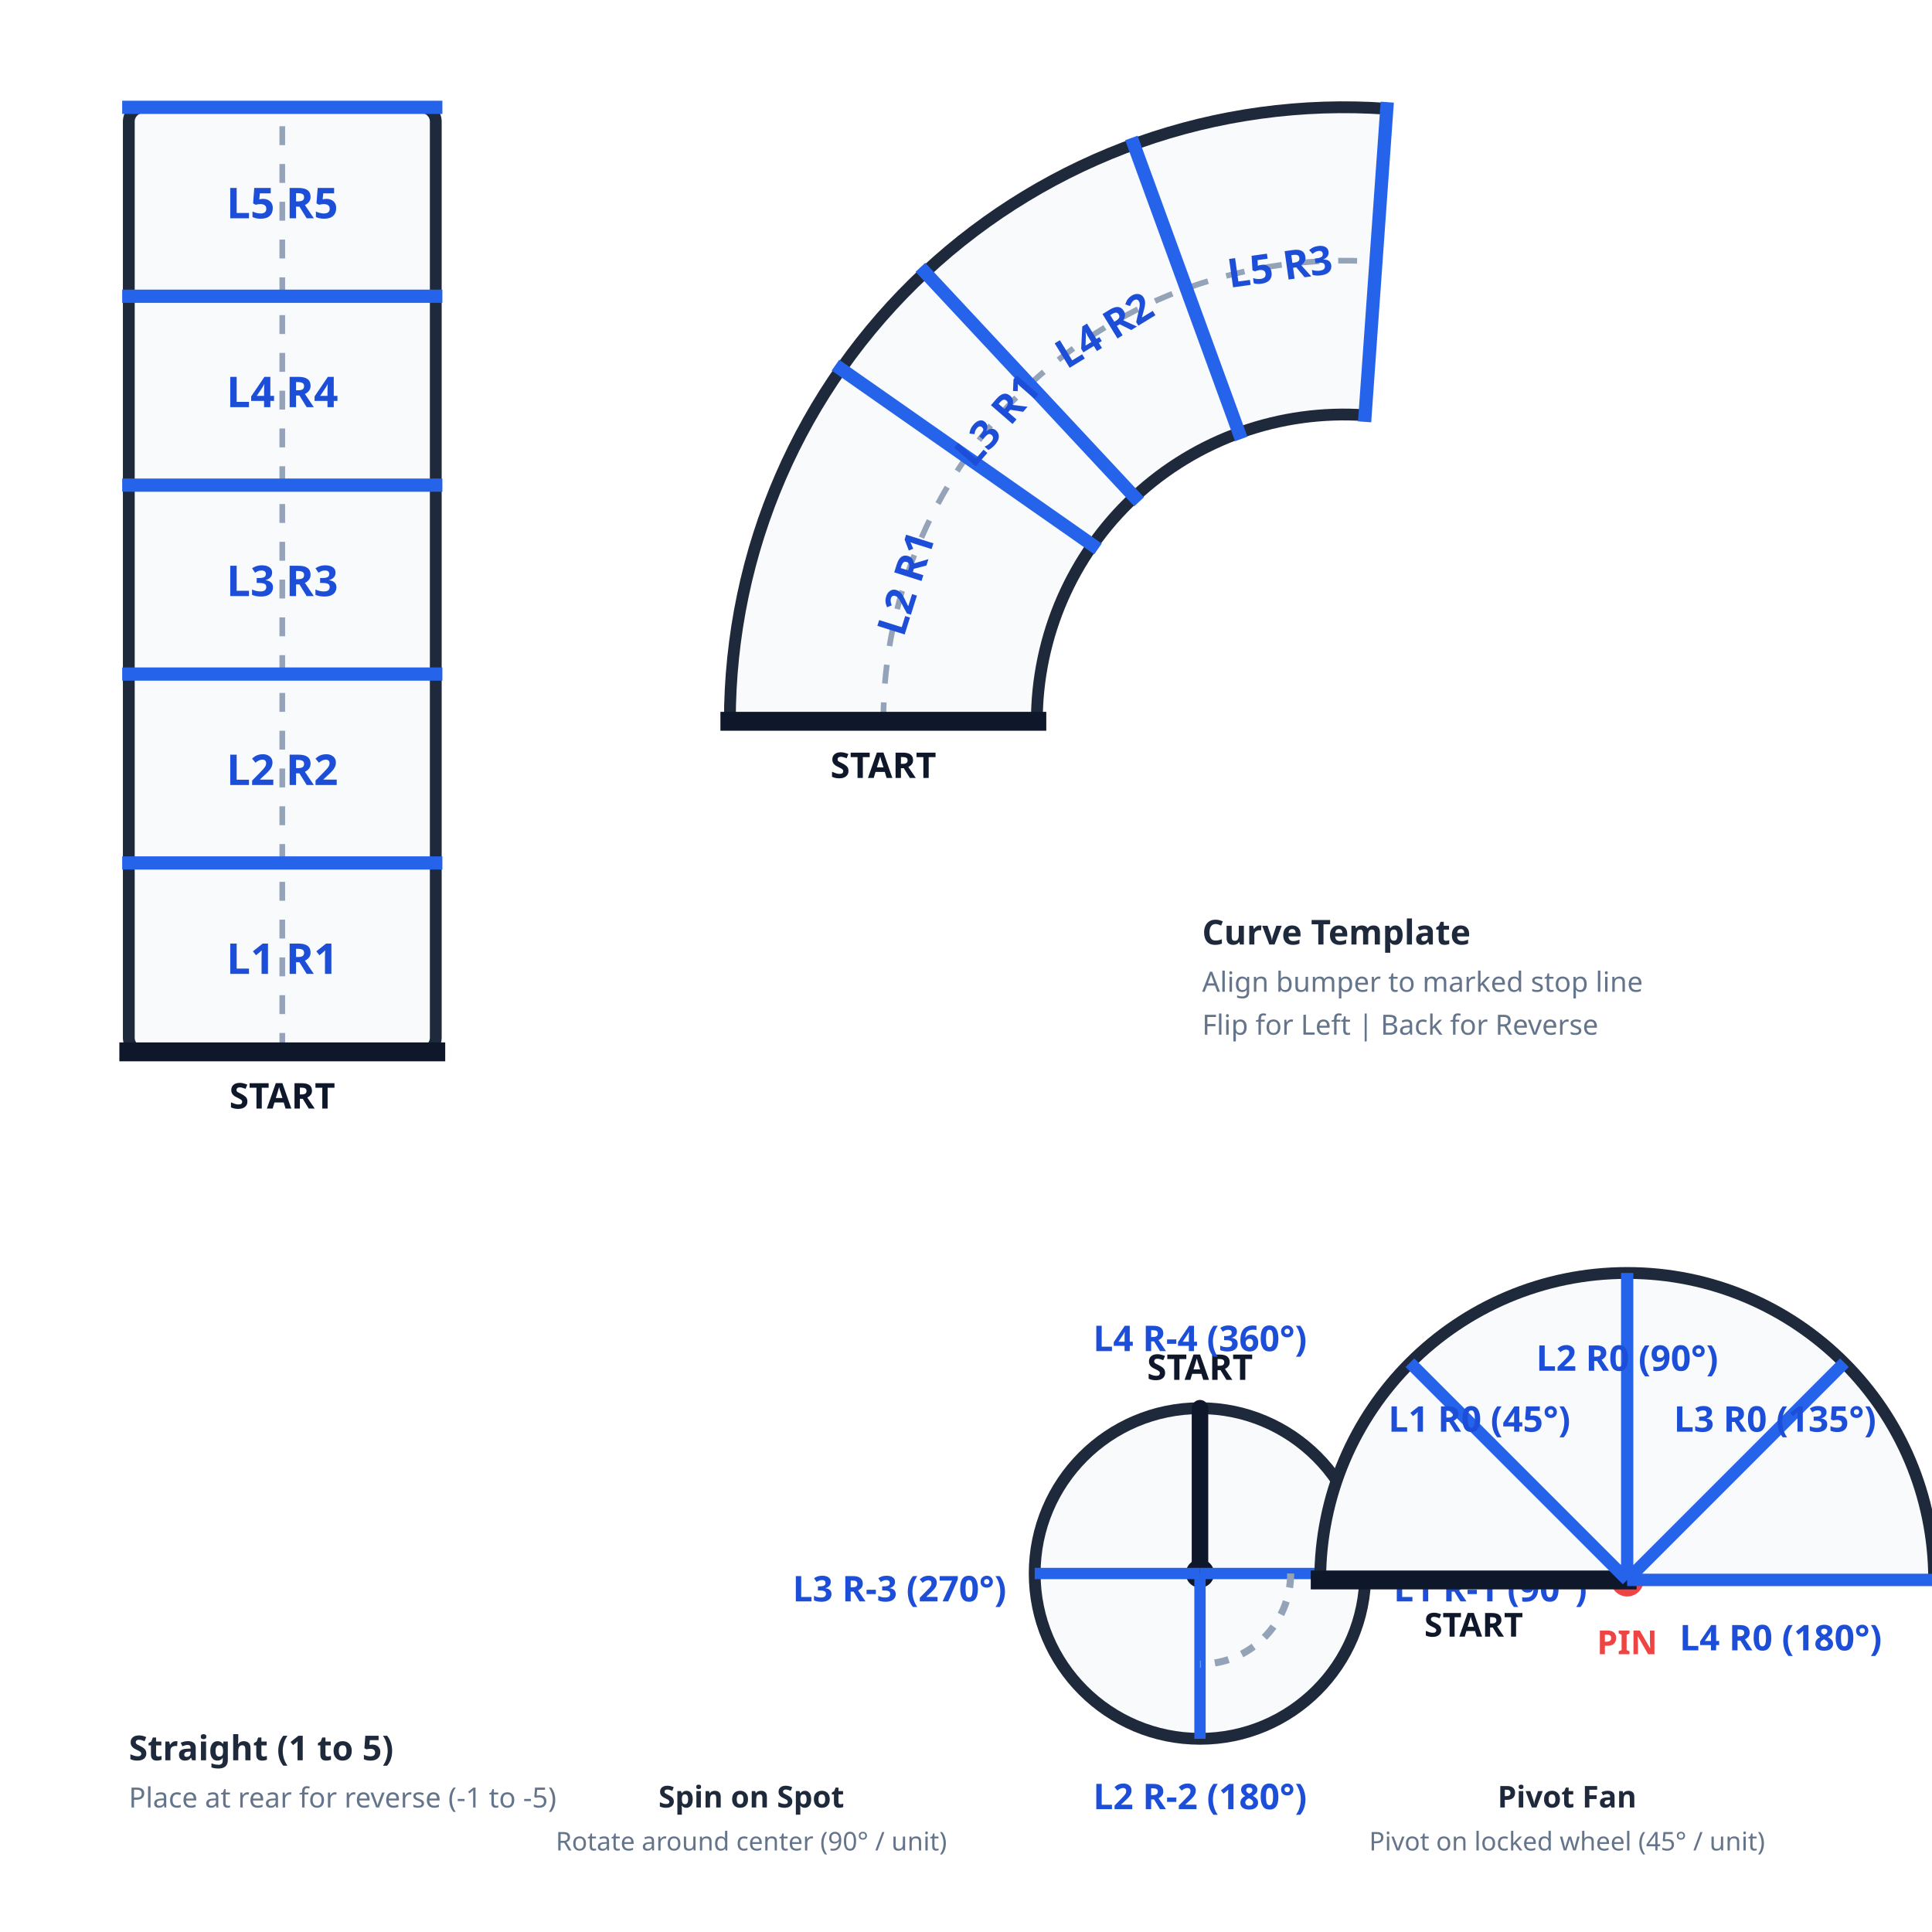
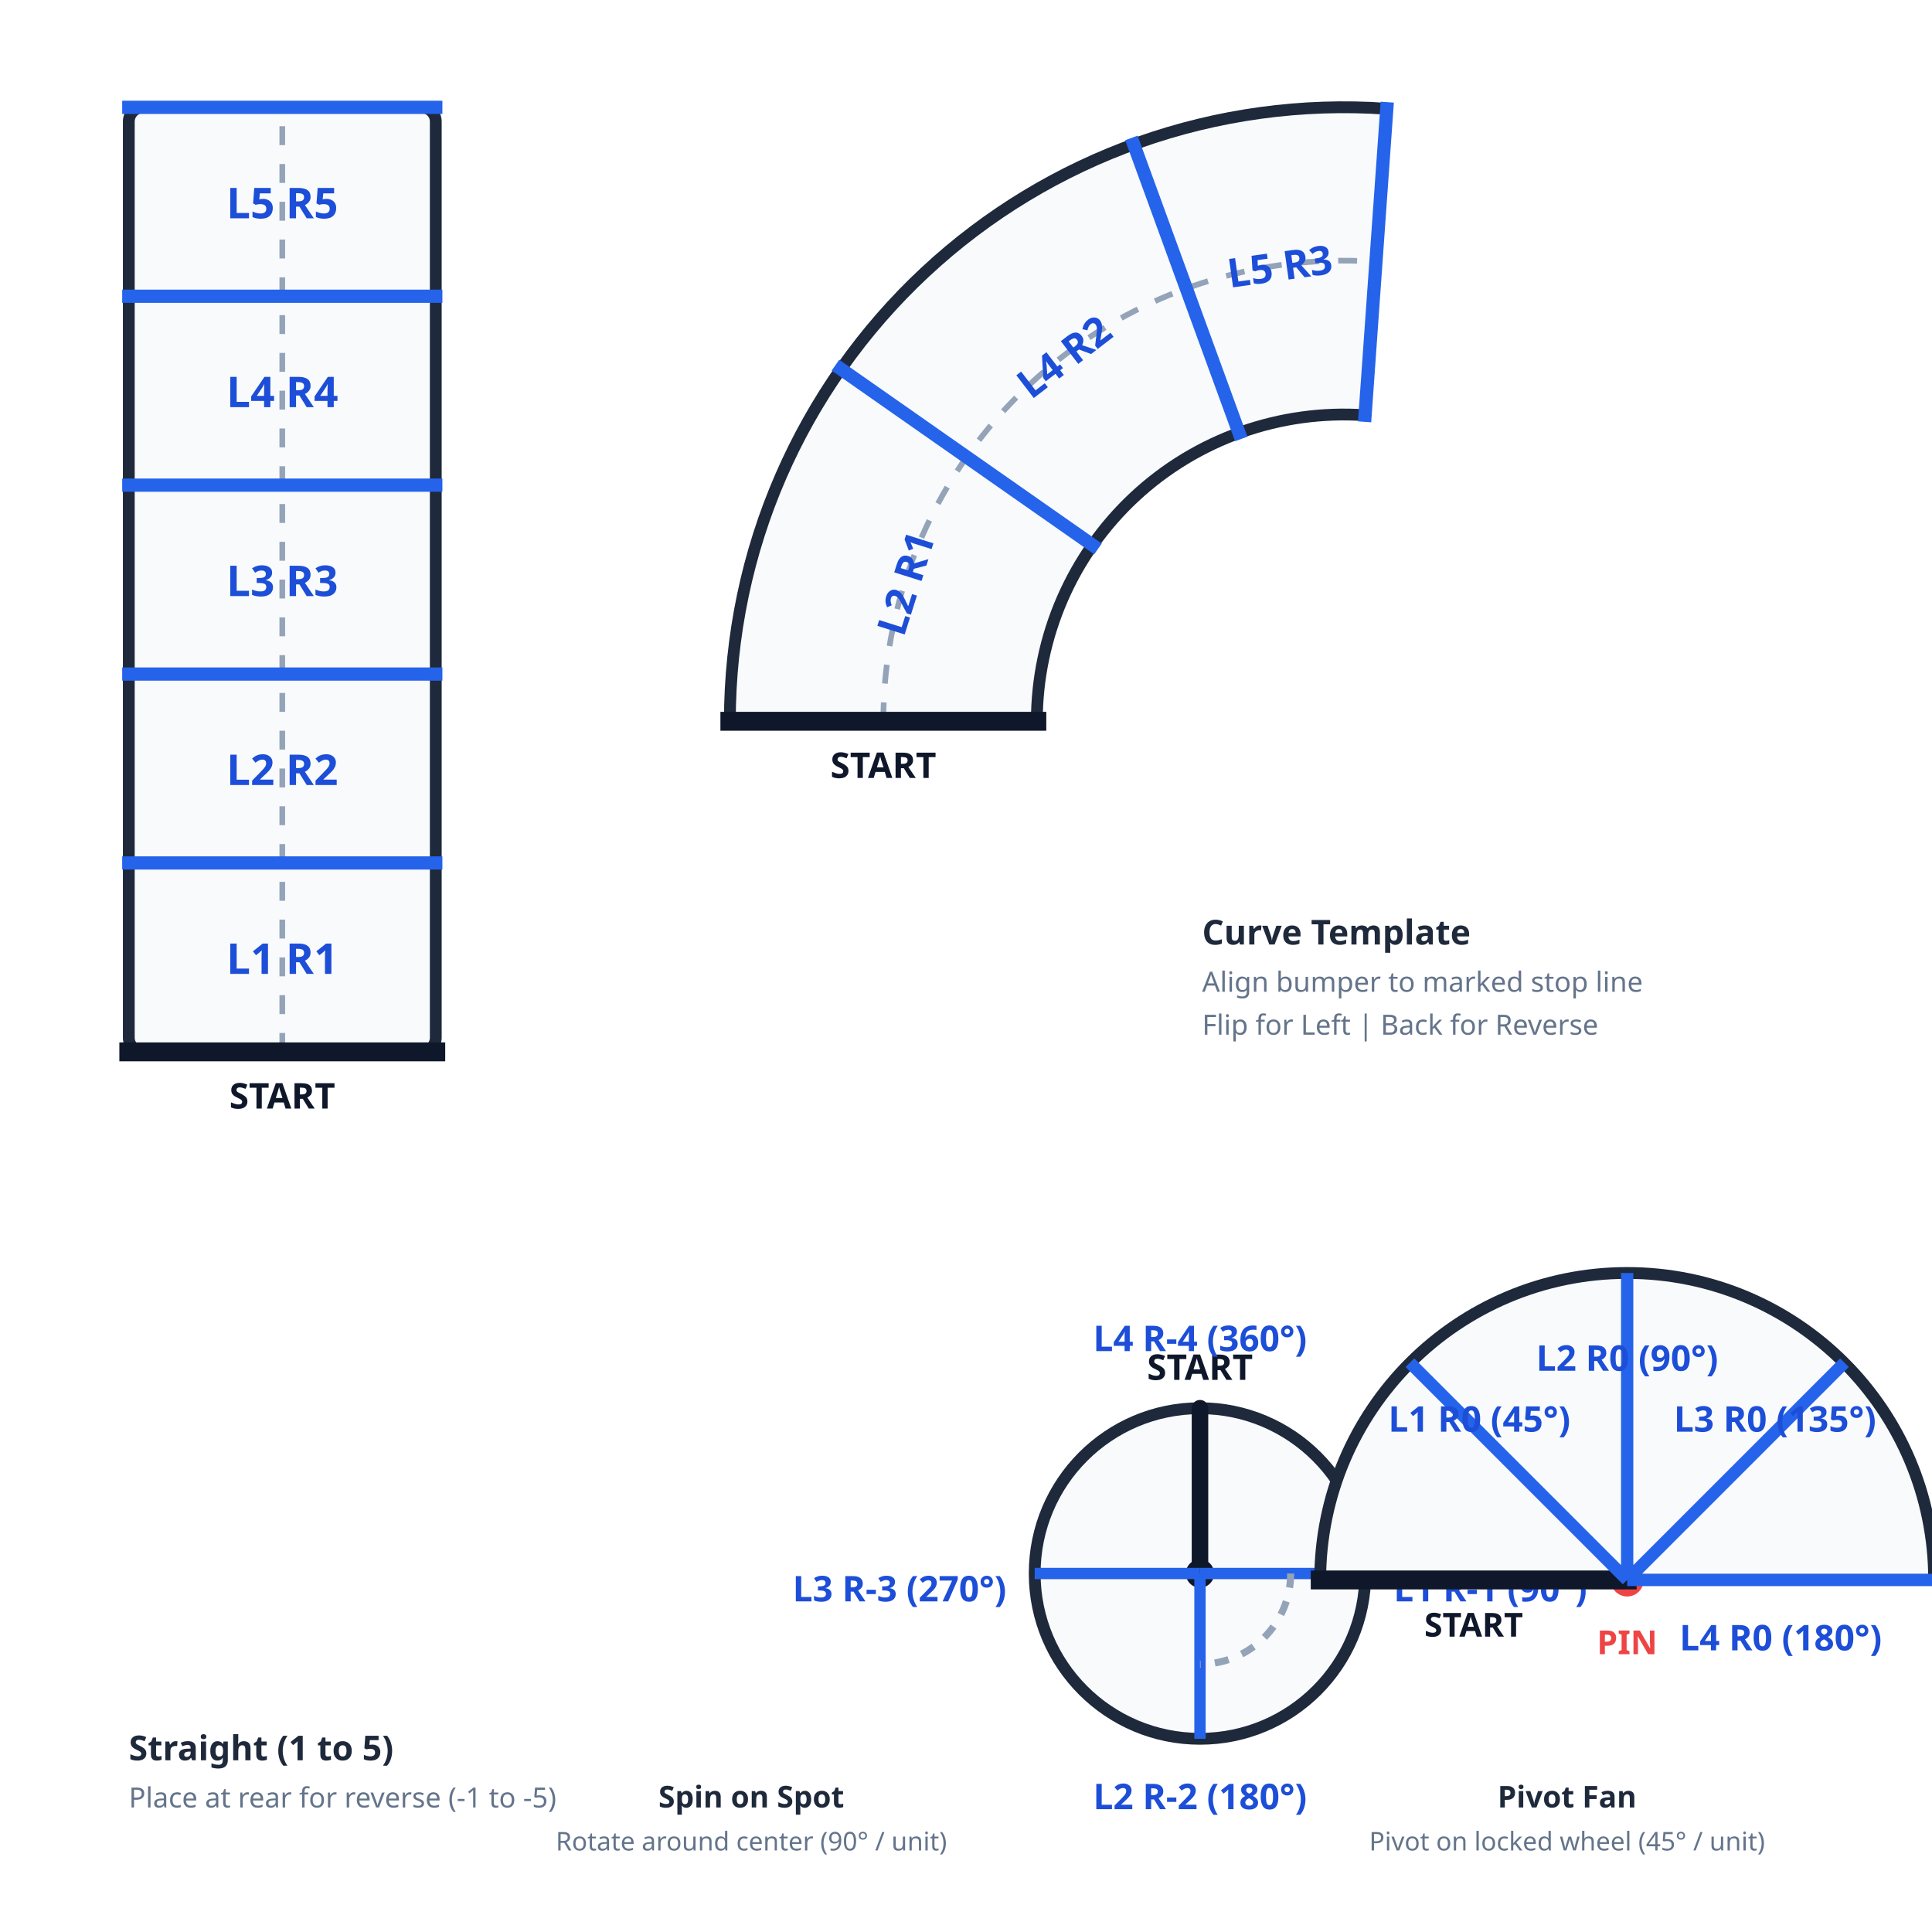
<svg xmlns="http://www.w3.org/2000/svg" viewBox="0 0 900 900" width="900" height="900">
  <rect width="100%" height="100%" fill="#ffffff" />
  <g transform="translate(60, 50) scale(2.2)">
    <g id="template_straight">
      <rect x="0.0" y="0.0" width="65.0" height="200.0" fill="#f8fafc" stroke="#1e293b" stroke-width="2.5" rx="3" />
      <line x1="32.5" y1="200.0" x2="32.5" y2="0.0" stroke="#94a3b8" stroke-width="1.2" stroke-dasharray="4,4" />
      <line x1="0.0" y1="200.0" x2="65.0" y2="200.0" stroke="#0f172a" stroke-width="4.0" stroke-linecap="square" />
      <g transform="translate(32.5, 212.0)">
        <text x="0" y="0" font-family="sans-serif" font-size="7.5" font-weight="bold" fill="#0f172a" text-anchor="middle">START</text>
      </g>
      <line x1="0.0" y1="160.0" x2="65.0" y2="160.0" stroke="#2563eb" stroke-width="2.8" stroke-linecap="square" />
      <g transform="translate(32.5, 180.0)">
        <text x="0" y="0" font-family="sans-serif" font-size="9" font-weight="bold" fill="#1d4ed8" text-anchor="middle" dominant-baseline="central">L1 R1</text>
      </g>
      <line x1="0.0" y1="120.0" x2="65.0" y2="120.0" stroke="#2563eb" stroke-width="2.8" stroke-linecap="square" />
      <g transform="translate(32.5, 140.0)">
        <text x="0" y="0" font-family="sans-serif" font-size="9" font-weight="bold" fill="#1d4ed8" text-anchor="middle" dominant-baseline="central">L2 R2</text>
      </g>
      <line x1="0.0" y1="80.0" x2="65.0" y2="80.0" stroke="#2563eb" stroke-width="2.8" stroke-linecap="square" />
      <g transform="translate(32.5, 100.0)">
        <text x="0" y="0" font-family="sans-serif" font-size="9" font-weight="bold" fill="#1d4ed8" text-anchor="middle" dominant-baseline="central">L3 R3</text>
      </g>
      <line x1="0.0" y1="40.0" x2="65.0" y2="40.0" stroke="#2563eb" stroke-width="2.8" stroke-linecap="square" />
      <g transform="translate(32.5, 60.0)">
        <text x="0" y="0" font-family="sans-serif" font-size="9" font-weight="bold" fill="#1d4ed8" text-anchor="middle" dominant-baseline="central">L4 R4</text>
      </g>
      <line x1="0.0" y1="0.0" x2="65.0" y2="0.0" stroke="#2563eb" stroke-width="2.8" stroke-linecap="square" />
      <g transform="translate(32.5, 20.0)">
        <text x="0" y="0" font-family="sans-serif" font-size="9" font-weight="bold" fill="#1d4ed8" text-anchor="middle" dominant-baseline="central">L5 R5</text>
      </g>
    </g>
  </g>
  <g transform="translate(340, 50) scale(2.2)">
    <g id="template_curve_medium">
      <path d="M 0.0 130.0 A 130.0 130.0 0 0 1 139.1 0.3 L 134.5 65.2 A 65.0 65.0 0 0 0 65.0 130.0 Z" fill="#f8fafc" stroke="#1e293b" stroke-width="2.5" />
      <path d="M 32.5 130.0 A 97.5 97.5 0 0 1 136.8 32.7" fill="none" stroke="#94a3b8" stroke-width="1.2" stroke-dasharray="4,4" />
      <line x1="0.0" y1="130.0" x2="65.0" y2="130.0" stroke="#0f172a" stroke-width="4.0" stroke-linecap="square" />
      <g transform="translate(32.5, 142.0)">
        <text x="0" y="0" font-family="sans-serif" font-size="7.5" font-weight="bold" fill="#0f172a" text-anchor="middle">START</text>
      </g>
      <line x1="76.8" y1="92.7" x2="23.5" y2="55.4" stroke="#2563eb" stroke-width="2.8" stroke-linecap="square" />
      <g transform="translate(37.0, 100.7) rotate(-72.5)">
        <text x="0" y="0" font-family="sans-serif" font-size="8.5" font-weight="bold" fill="#1d4ed8" text-anchor="middle" dominant-baseline="central">L2 R1</text>
      </g>
-       <line x1="85.7" y1="82.5" x2="41.3" y2="34.9" stroke="#2563eb" stroke-width="2.8" stroke-linecap="square" />
-       <g transform="translate(56.4, 66.0) rotate(-49.0)">
-         <text x="0" y="0" font-family="sans-serif" font-size="8.5" font-weight="bold" fill="#1d4ed8" text-anchor="middle" dominant-baseline="central">L3 R1</text>
-       </g>
      <line x1="107.8" y1="68.9" x2="85.5" y2="7.8" stroke="#2563eb" stroke-width="2.8" stroke-linecap="square" />
-       <g transform="translate(79.1, 46.9) rotate(-31.5)">
+       <g transform="translate(70.6, 52.6) rotate(-37.5)">
        <text x="0" y="0" font-family="sans-serif" font-size="8.5" font-weight="bold" fill="#1d4ed8" text-anchor="middle" dominant-baseline="central">L4 R2</text>
      </g>
      <line x1="134.5" y1="65.2" x2="139.1" y2="0.3" stroke="#2563eb" stroke-width="2.8" stroke-linecap="square" />
      <g transform="translate(116.4, 33.4) rotate(-8.0)">
        <text x="0" y="0" font-family="sans-serif" font-size="8.5" font-weight="bold" fill="#1d4ed8" text-anchor="middle" dominant-baseline="central">L5 R3</text>
      </g>
    </g>
  </g>
  <g transform="translate(350, 590) scale(2.2)">
    <g id="template_spin">
      <circle cx="95.0" cy="65.0" r="35.0" fill="#f8fafc" stroke="#1e293b" stroke-width="2.5" />
      <circle cx="95.0" cy="65.0" r="3" fill="#0f172a" />
      <line x1="95.0" y1="65.0" x2="95.0" y2="30.0" stroke="#0f172a" stroke-width="3.5" stroke-linecap="round" />
      <g transform="translate(95.0, 24.0)">
        <text x="0" y="0" font-family="sans-serif" font-size="7.5" font-weight="bold" fill="#0f172a" text-anchor="middle">START</text>
      </g>
      <line x1="95.0" y1="65.0" x2="130.0" y2="65.0" stroke="#2563eb" stroke-width="2.4" />
      <g transform="translate(136.0, 68.0)">
        <text x="0" y="0" font-family="sans-serif" font-size="7.5" font-weight="bold" fill="#1d4ed8" text-anchor="start" dominant-baseline="central">L1 R-1 (90°)</text>
      </g>
      <line x1="95.0" y1="65.0" x2="95.0" y2="100.0" stroke="#2563eb" stroke-width="2.4" />
      <g transform="translate(95.0, 112.0)">
        <text x="0" y="0" font-family="sans-serif" font-size="7.5" font-weight="bold" fill="#1d4ed8" text-anchor="middle" dominant-baseline="central">L2 R-2 (180°)</text>
      </g>
      <line x1="95.0" y1="65.0" x2="60.0" y2="65.0" stroke="#2563eb" stroke-width="2.4" />
      <g transform="translate(54.0, 68.0)">
        <text x="0" y="0" font-family="sans-serif" font-size="7.5" font-weight="bold" fill="#1d4ed8" text-anchor="end" dominant-baseline="central">L3 R-3 (270°)</text>
      </g>
      <g transform="translate(95.0, 15.0)">
        <text x="0" y="0" font-family="sans-serif" font-size="7.5" font-weight="bold" fill="#1d4ed8" text-anchor="middle" dominant-baseline="central">L4 R-4 (360°)</text>
      </g>
      <path d="M 114.2 65.0 A 19.2 19.2 0 0 1 95.0 84.2" fill="none" stroke="#94a3b8" stroke-width="1.5" stroke-dasharray="3,3" />
    </g>
  </g>
  <g transform="translate(560, 560) scale(2.2)">
    <g id="template_pivot">
      <path d="M 90.0 80.0 L 25.0 80.0 A 65.0 65.0 0 0 1 155.0 80.0 Z" fill="#f8fafc" stroke="#1e293b" stroke-width="2.5" />
      <circle cx="90.0" cy="80.0" r="3.5" fill="#ef4444" />
      <g transform="translate(90.0, 93.0)">
        <text x="0" y="0" font-family="sans-serif" font-size="7" font-weight="bold" fill="#ef4444" text-anchor="middle" dominant-baseline="central">PIN</text>
      </g>
      <line x1="25.0" y1="80.0" x2="90.0" y2="80.0" stroke="#0f172a" stroke-width="4.0" stroke-linecap="square" />
      <g transform="translate(57.5, 92.0)">
        <text x="0" y="0" font-family="sans-serif" font-size="7" font-weight="bold" fill="#0f172a" text-anchor="middle">START</text>
      </g>
      <line x1="90.0" y1="80.0" x2="44.0" y2="34.0" stroke="#2563eb" stroke-width="2.6" />
      <g transform="translate(58.7, 45.7)">
        <text x="0" y="0" font-family="sans-serif" font-size="7.5" font-weight="bold" fill="#1d4ed8" text-anchor="middle" dominant-baseline="central">L1 R0 (45°)</text>
      </g>
      <line x1="90.0" y1="80.0" x2="90.0" y2="15.0" stroke="#2563eb" stroke-width="2.6" />
      <g transform="translate(90.0, 32.8)">
        <text x="0" y="0" font-family="sans-serif" font-size="7.5" font-weight="bold" fill="#1d4ed8" text-anchor="middle" dominant-baseline="central">L2 R0 (90°)</text>
      </g>
      <line x1="90.0" y1="80.0" x2="136.0" y2="34.0" stroke="#2563eb" stroke-width="2.6" />
      <g transform="translate(121.3, 45.7)">
        <text x="0" y="0" font-family="sans-serif" font-size="7.5" font-weight="bold" fill="#1d4ed8" text-anchor="middle" dominant-baseline="central">L3 R0 (135°)</text>
      </g>
      <line x1="90.0" y1="80.0" x2="155.0" y2="80.0" stroke="#2563eb" stroke-width="2.6" />
      <g transform="translate(122.5, 92.0)">
        <text x="0" y="0" font-family="sans-serif" font-size="7.5" font-weight="bold" fill="#1d4ed8" text-anchor="middle" dominant-baseline="central">L4 R0 (180°)</text>
      </g>
    </g>
  </g>
  <g font-family="sans-serif" fill="#1e293b">
    <text x="60" y="820" font-size="16" font-weight="bold">Straight (1 to 5)</text>
    <text x="60" y="842" font-size="13" fill="#64748b">Place at rear for reverse (-1 to -5)</text>
    <text x="560" y="440" font-size="16" font-weight="bold">Curve Template</text>
    <text x="560" y="462" font-size="13" fill="#64748b">Align bumper to marked stop line</text>
    <text x="560" y="482" font-size="13" fill="#64748b">Flip for Left | Back for Reverse</text>
    <text x="350" y="842" font-size="14" font-weight="bold" text-anchor="middle">Spin on Spot</text>
    <text x="350" y="862" font-size="12" fill="#64748b" text-anchor="middle">Rotate around center (90° / unit)</text>
    <text x="730" y="842" font-size="14" font-weight="bold" text-anchor="middle">Pivot Fan</text>
    <text x="730" y="862" font-size="12" fill="#64748b" text-anchor="middle">Pivot on locked wheel (45° / unit)</text>
  </g>
</svg>
